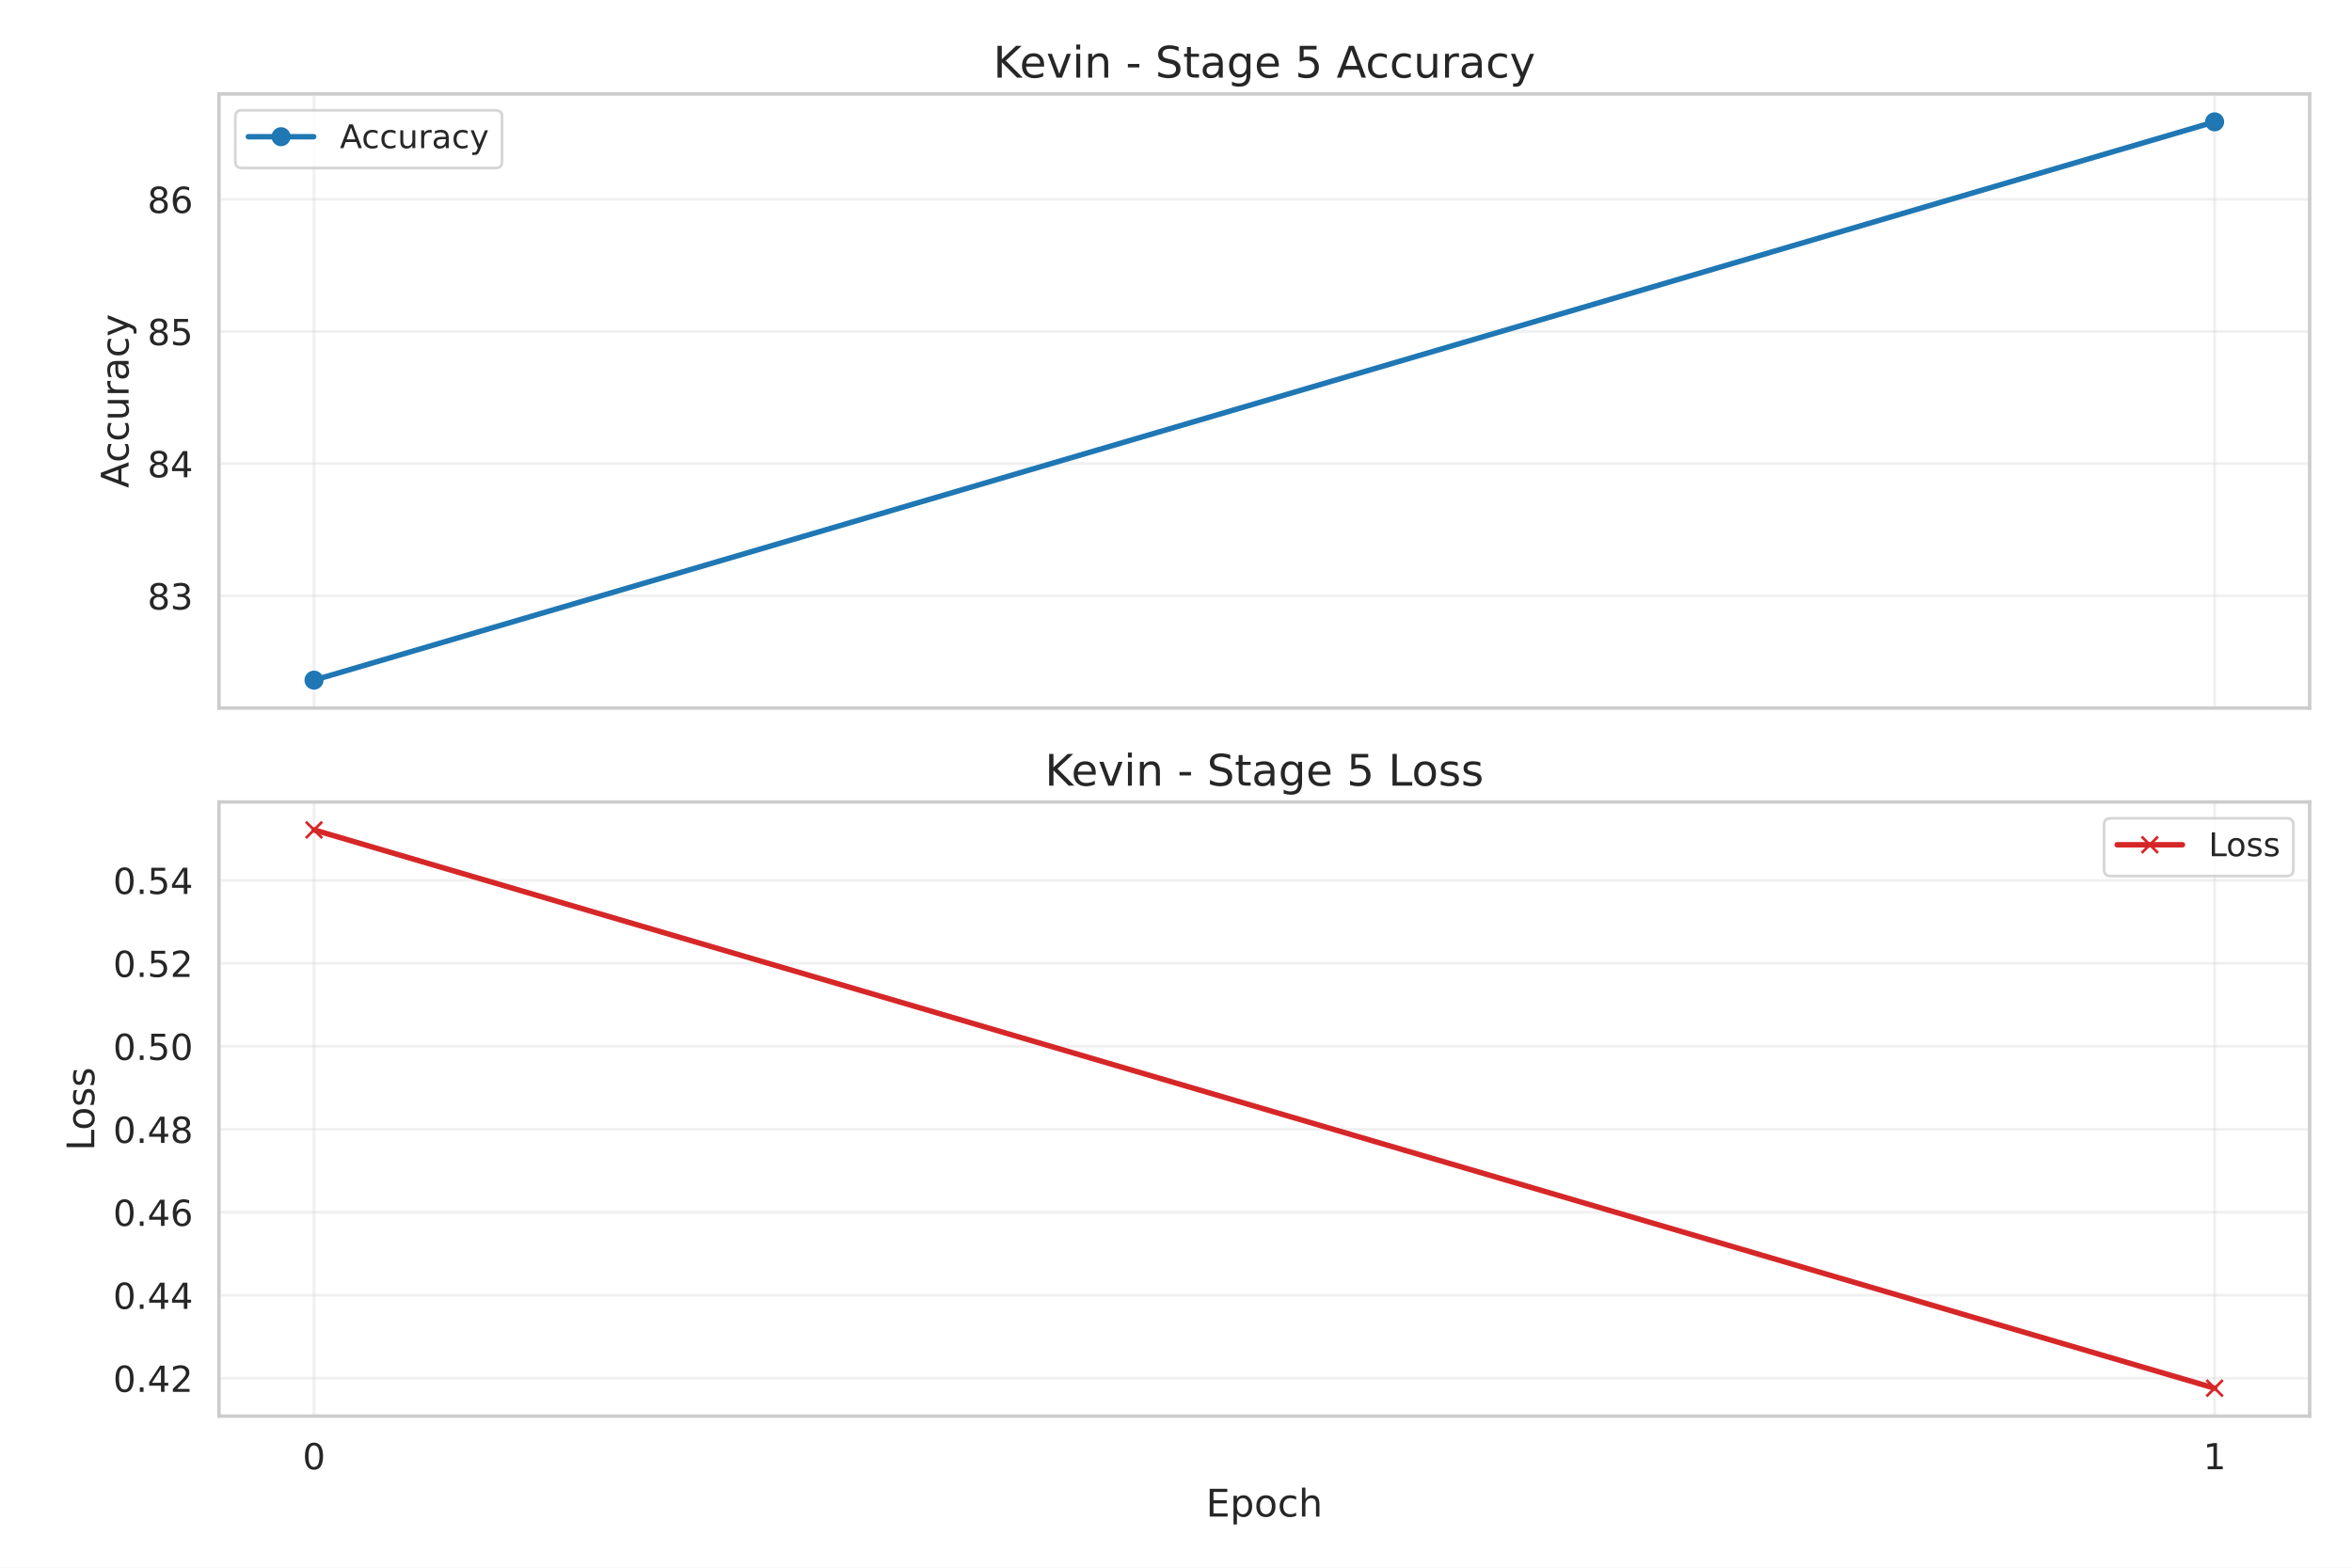
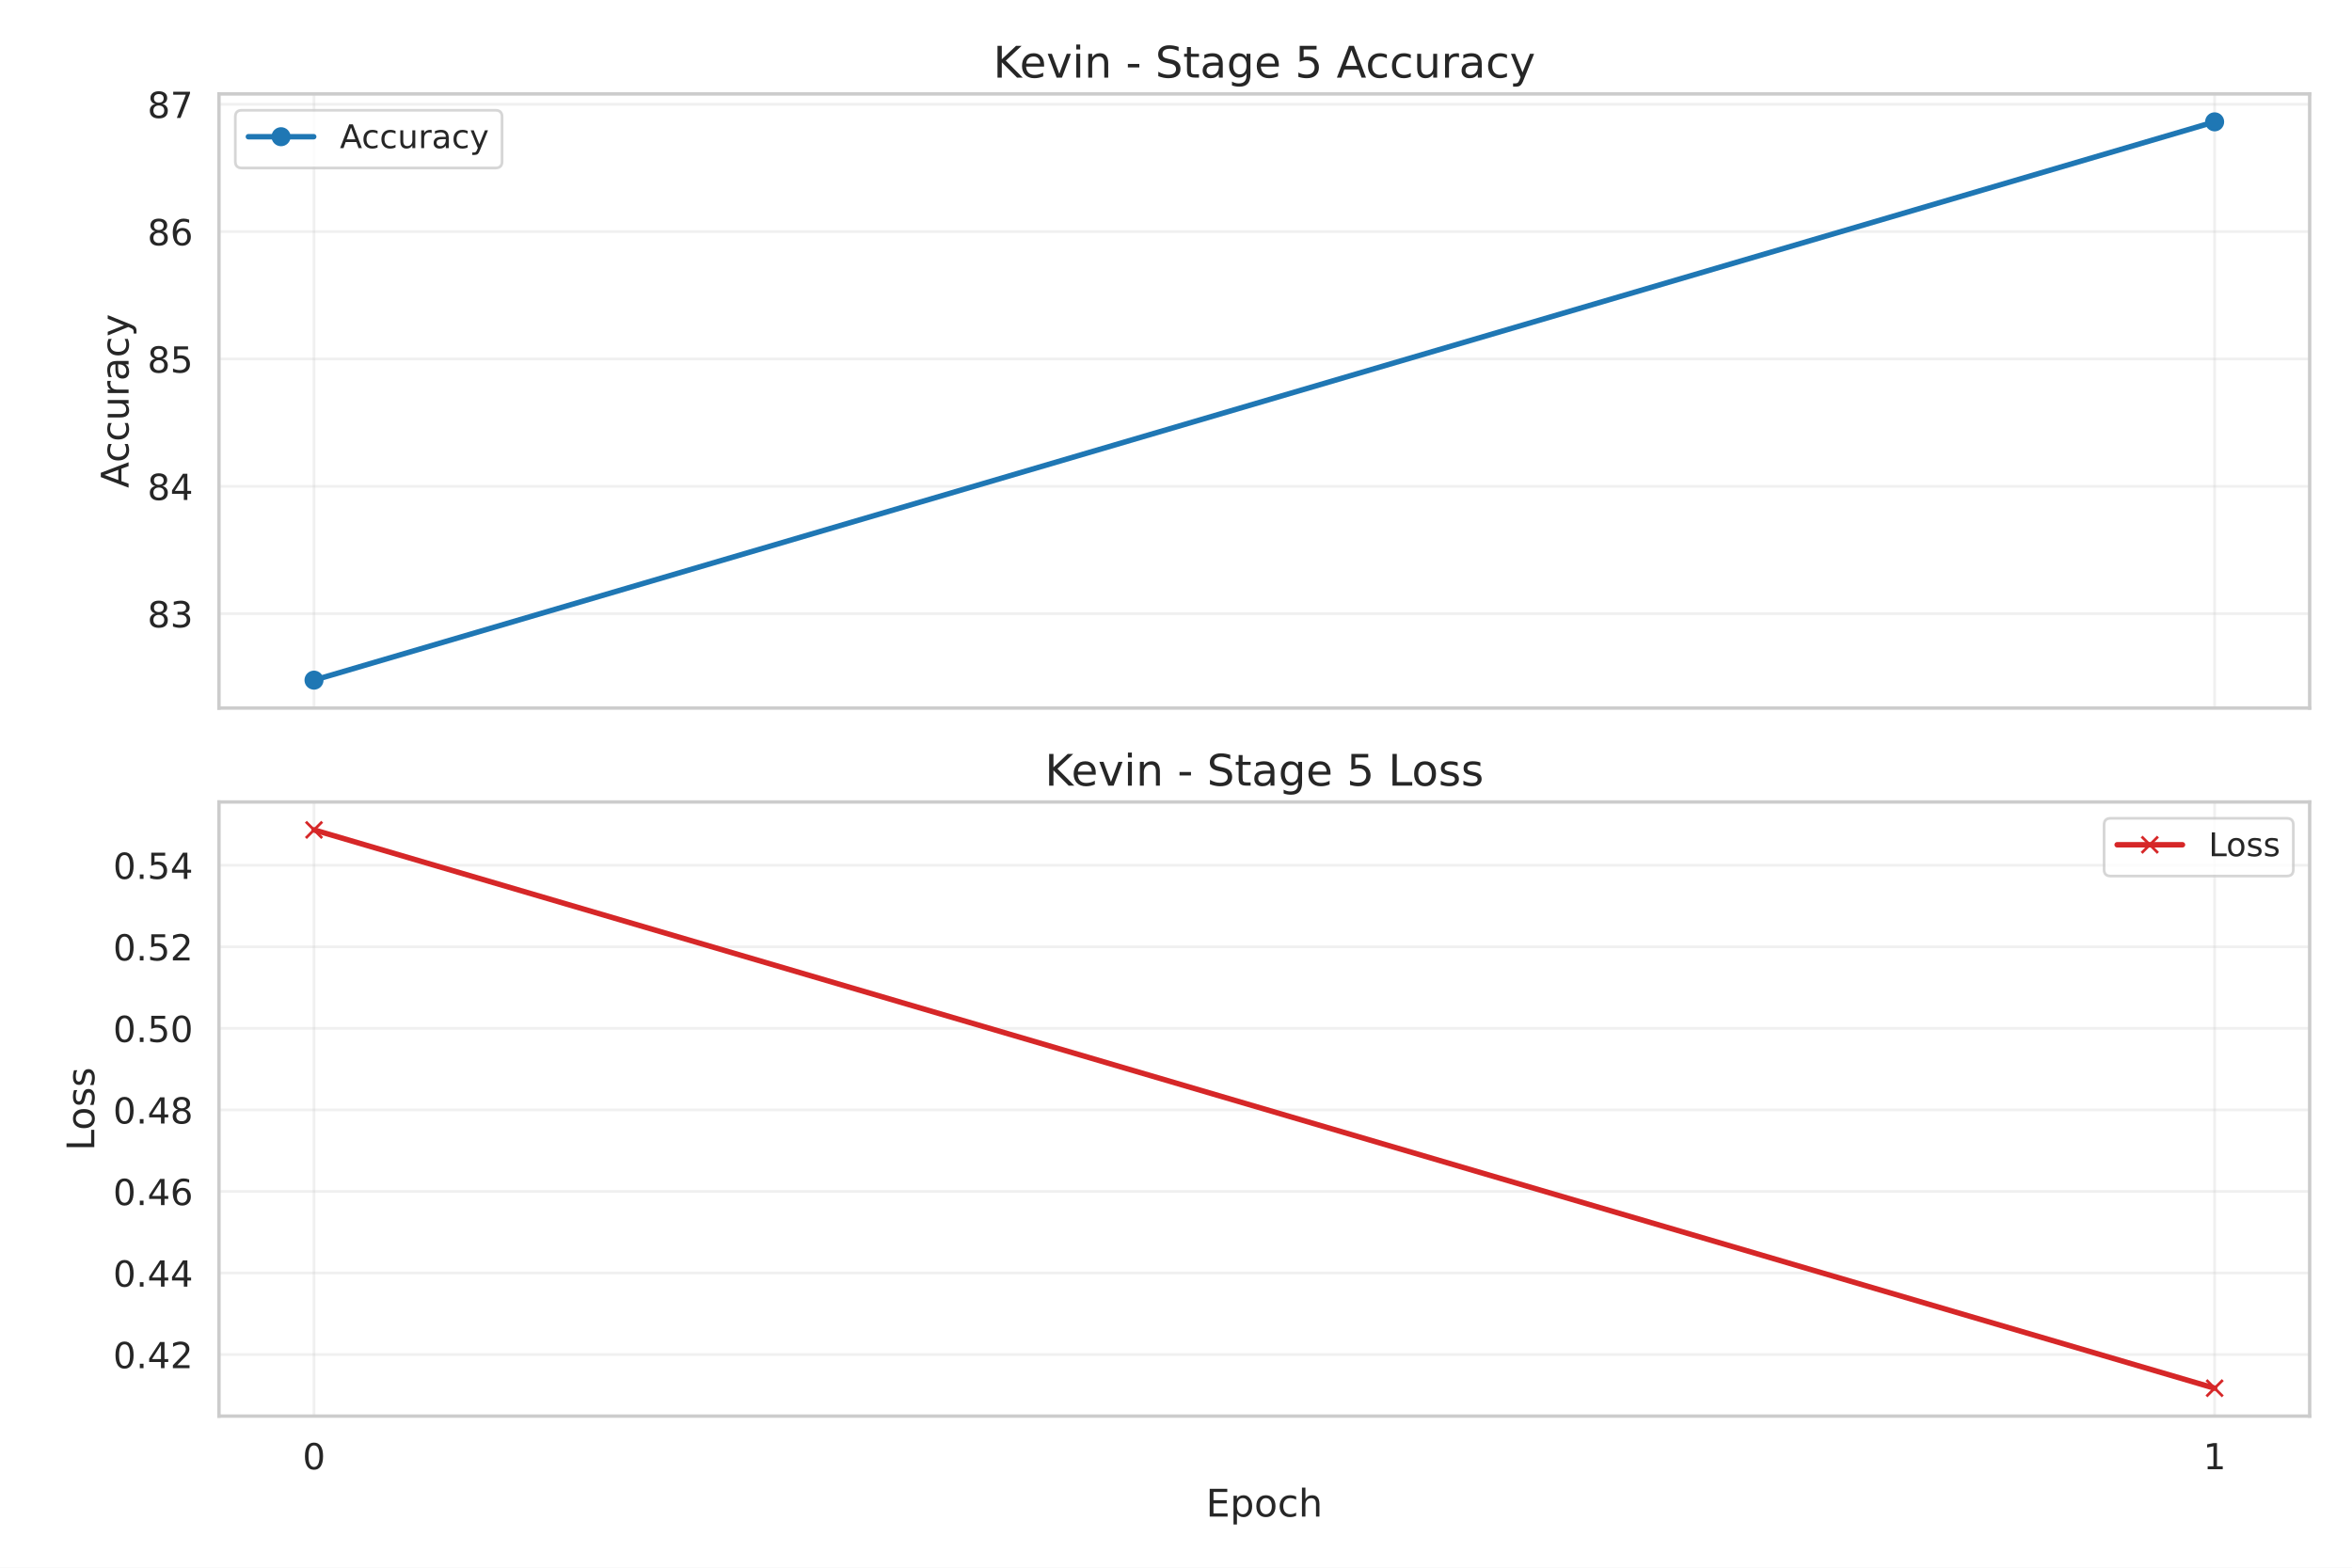
<svg xmlns="http://www.w3.org/2000/svg" xmlns:xlink="http://www.w3.org/1999/xlink" width="864pt" height="576pt" viewBox="0 0 864 576" version="1.1">
  <defs>
    <style type="text/css">*{stroke-linejoin: round; stroke-linecap: butt}</style>
  </defs>
  <g id="figure_1">
    <g id="patch_1">
      <path d="M 0 576  L 864 576  L 864 0  L 0 0  z " style="fill: #ffffff" />
    </g>
    <g id="axes_1">
      <g id="patch_2">
        <path d="M 80.442 260.154  L 848.448 260.154  L 848.448 34.512  L 80.442 34.512  z " style="fill: #ffffff" />
      </g>
      <g id="matplotlib.axis_1">
        <g id="xtick_1">
          <g id="line2d_1">
-             <path d="M 115.351 260.154  L 115.351 34.512  " clip-path="url(#p4af6517ad7)" style="fill: none; stroke: #cccccc; stroke-opacity: 0.3; stroke-linecap: round" />
+             <path d="M 115.351 260.154  L 115.351 34.512  " clip-path="url(#p9d68e2d78e)" style="fill: none; stroke: #cccccc; stroke-opacity: 0.3; stroke-linecap: round" />
          </g>
        </g>
        <g id="xtick_2">
          <g id="line2d_2">
-             <path d="M 813.539 260.154  L 813.539 34.512  " clip-path="url(#p4af6517ad7)" style="fill: none; stroke: #cccccc; stroke-opacity: 0.3; stroke-linecap: round" />
+             <path d="M 813.539 260.154  L 813.539 34.512  " clip-path="url(#p9d68e2d78e)" style="fill: none; stroke: #cccccc; stroke-opacity: 0.3; stroke-linecap: round" />
          </g>
        </g>
      </g>
      <g id="matplotlib.axis_2">
        <g id="ytick_1">
          <g id="line2d_3">
-             <path d="M 80.442 218.915  L 848.448 218.915  " clip-path="url(#p4af6517ad7)" style="fill: none; stroke: #cccccc; stroke-opacity: 0.3; stroke-linecap: round" />
+             <path d="M 80.442 225.473  L 848.448 225.473  " clip-path="url(#p9d68e2d78e)" style="fill: none; stroke: #cccccc; stroke-opacity: 0.3; stroke-linecap: round" />
          </g>
          <g id="text_1">
-             <g style="fill: #262626" transform="translate(54.145 223.9295) scale(0.132 -0.132)">
+             <g style="fill: #262626" transform="translate(54.145 230.4879) scale(0.132 -0.132)">
              <defs>
                <path id="DejaVuSans-38" d="M 2034 2216  Q 1584 2216 1326 1975  Q 1069 1734 1069 1313  Q 1069 891 1326 650  Q 1584 409 2034 409  Q 2484 409 2743 651  Q 3003 894 3003 1313  Q 3003 1734 2745 1975  Q 2488 2216 2034 2216  z M 1403 2484  Q 997 2584 770 2862  Q 544 3141 544 3541  Q 544 4100 942 4425  Q 1341 4750 2034 4750  Q 2731 4750 3128 4425  Q 3525 4100 3525 3541  Q 3525 3141 3298 2862  Q 3072 2584 2669 2484  Q 3125 2378 3379 2068  Q 3634 1759 3634 1313  Q 3634 634 3220 271  Q 2806 -91 2034 -91  Q 1263 -91 848 271  Q 434 634 434 1313  Q 434 1759 690 2068  Q 947 2378 1403 2484  z M 1172 3481  Q 1172 3119 1398 2916  Q 1625 2713 2034 2713  Q 2441 2713 2670 2916  Q 2900 3119 2900 3481  Q 2900 3844 2670 4047  Q 2441 4250 2034 4250  Q 1625 4250 1398 4047  Q 1172 3844 1172 3481  z " transform="scale(0.015625)" />
                <path id="DejaVuSans-33" d="M 2597 2516  Q 3050 2419 3304 2112  Q 3559 1806 3559 1356  Q 3559 666 3084 287  Q 2609 -91 1734 -91  Q 1441 -91 1130 -33  Q 819 25 488 141  L 488 750  Q 750 597 1062 519  Q 1375 441 1716 441  Q 2309 441 2620 675  Q 2931 909 2931 1356  Q 2931 1769 2642 2001  Q 2353 2234 1838 2234  L 1294 2234  L 1294 2753  L 1863 2753  Q 2328 2753 2575 2939  Q 2822 3125 2822 3475  Q 2822 3834 2567 4026  Q 2313 4219 1838 4219  Q 1578 4219 1281 4162  Q 984 4106 628 3988  L 628 4550  Q 988 4650 1302 4700  Q 1616 4750 1894 4750  Q 2613 4750 3031 4423  Q 3450 4097 3450 3541  Q 3450 3153 3228 2886  Q 3006 2619 2597 2516  z " transform="scale(0.015625)" />
              </defs>
              <use xlink:href="#DejaVuSans-38" />
              <use xlink:href="#DejaVuSans-33" transform="translate(63.62305 0)" />
            </g>
          </g>
        </g>
        <g id="ytick_2">
          <g id="line2d_4">
-             <path d="M 80.442 170.352  L 848.448 170.352  " clip-path="url(#p4af6517ad7)" style="fill: none; stroke: #cccccc; stroke-opacity: 0.3; stroke-linecap: round" />
+             <path d="M 80.442 178.683  L 848.448 178.683  " clip-path="url(#p9d68e2d78e)" style="fill: none; stroke: #cccccc; stroke-opacity: 0.3; stroke-linecap: round" />
          </g>
          <g id="text_2">
-             <g style="fill: #262626" transform="translate(54.145 175.3667) scale(0.132 -0.132)">
+             <g style="fill: #262626" transform="translate(54.145 183.6975) scale(0.132 -0.132)">
              <defs>
                <path id="DejaVuSans-34" d="M 2419 4116  L 825 1625  L 2419 1625  L 2419 4116  z M 2253 4666  L 3047 4666  L 3047 1625  L 3713 1625  L 3713 1100  L 3047 1100  L 3047 0  L 2419 0  L 2419 1100  L 313 1100  L 313 1709  L 2253 4666  z " transform="scale(0.015625)" />
              </defs>
              <use xlink:href="#DejaVuSans-38" />
              <use xlink:href="#DejaVuSans-34" transform="translate(63.62305 0)" />
            </g>
          </g>
        </g>
        <g id="ytick_3">
          <g id="line2d_5">
-             <path d="M 80.442 121.789  L 848.448 121.789  " clip-path="url(#p4af6517ad7)" style="fill: none; stroke: #cccccc; stroke-opacity: 0.3; stroke-linecap: round" />
+             <path d="M 80.442 131.892  L 848.448 131.892  " clip-path="url(#p9d68e2d78e)" style="fill: none; stroke: #cccccc; stroke-opacity: 0.3; stroke-linecap: round" />
          </g>
          <g id="text_3">
-             <g style="fill: #262626" transform="translate(54.145 126.804) scale(0.132 -0.132)">
+             <g style="fill: #262626" transform="translate(54.145 136.9071) scale(0.132 -0.132)">
              <defs>
                <path id="DejaVuSans-35" d="M 691 4666  L 3169 4666  L 3169 4134  L 1269 4134  L 1269 2991  Q 1406 3038 1543 3061  Q 1681 3084 1819 3084  Q 2600 3084 3056 2656  Q 3513 2228 3513 1497  Q 3513 744 3044 326  Q 2575 -91 1722 -91  Q 1428 -91 1123 -41  Q 819 9 494 109  L 494 744  Q 775 591 1075 516  Q 1375 441 1709 441  Q 2250 441 2565 725  Q 2881 1009 2881 1497  Q 2881 1984 2565 2268  Q 2250 2553 1709 2553  Q 1456 2553 1204 2497  Q 953 2441 691 2322  L 691 4666  z " transform="scale(0.015625)" />
              </defs>
              <use xlink:href="#DejaVuSans-38" />
              <use xlink:href="#DejaVuSans-35" transform="translate(63.62305 0)" />
            </g>
          </g>
        </g>
        <g id="ytick_4">
          <g id="line2d_6">
-             <path d="M 80.442 73.226  L 848.448 73.226  " clip-path="url(#p4af6517ad7)" style="fill: none; stroke: #cccccc; stroke-opacity: 0.3; stroke-linecap: round" />
+             <path d="M 80.442 85.102  L 848.448 85.102  " clip-path="url(#p9d68e2d78e)" style="fill: none; stroke: #cccccc; stroke-opacity: 0.3; stroke-linecap: round" />
          </g>
          <g id="text_4">
-             <g style="fill: #262626" transform="translate(54.145 78.2412) scale(0.132 -0.132)">
+             <g style="fill: #262626" transform="translate(54.145 90.11674) scale(0.132 -0.132)">
              <defs>
                <path id="DejaVuSans-36" d="M 2113 2584  Q 1688 2584 1439 2293  Q 1191 2003 1191 1497  Q 1191 994 1439 701  Q 1688 409 2113 409  Q 2538 409 2786 701  Q 3034 994 3034 1497  Q 3034 2003 2786 2293  Q 2538 2584 2113 2584  z M 3366 4563  L 3366 3988  Q 3128 4100 2886 4159  Q 2644 4219 2406 4219  Q 1781 4219 1451 3797  Q 1122 3375 1075 2522  Q 1259 2794 1537 2939  Q 1816 3084 2150 3084  Q 2853 3084 3261 2657  Q 3669 2231 3669 1497  Q 3669 778 3244 343  Q 2819 -91 2113 -91  Q 1303 -91 875 529  Q 447 1150 447 2328  Q 447 3434 972 4092  Q 1497 4750 2381 4750  Q 2619 4750 2861 4703  Q 3103 4656 3366 4563  z " transform="scale(0.015625)" />
              </defs>
              <use xlink:href="#DejaVuSans-38" />
              <use xlink:href="#DejaVuSans-36" transform="translate(63.62305 0)" />
            </g>
          </g>
        </g>
-         <g id="text_5">
+         <g id="ytick_5">
+           <g id="line2d_7">
+             <path d="M 80.442 38.311  L 848.448 38.311  " clip-path="url(#p9d68e2d78e)" style="fill: none; stroke: #cccccc; stroke-opacity: 0.3; stroke-linecap: round" />
+           </g>
+           <g id="text_5">
+             <g style="fill: #262626" transform="translate(54.145 43.32635) scale(0.132 -0.132)">
+               <defs>
+                 <path id="DejaVuSans-37" d="M 525 4666  L 3525 4666  L 3525 4397  L 1831 0  L 1172 0  L 2766 4134  L 525 4134  L 525 4666  z " transform="scale(0.015625)" />
+               </defs>
+               <use xlink:href="#DejaVuSans-38" />
+               <use xlink:href="#DejaVuSans-37" transform="translate(63.62305 0)" />
+             </g>
+           </g>
+         </g>
+         <g id="text_6">
          <g style="fill: #262626" transform="translate(47.23344 179.2924) rotate(-90) scale(0.14 -0.14)">
            <defs>
              <path id="DejaVuSans-41" d="M 2188 4044  L 1331 1722  L 3047 1722  L 2188 4044  z M 1831 4666  L 2547 4666  L 4325 0  L 3669 0  L 3244 1197  L 1141 1197  L 716 0  L 50 0  L 1831 4666  z " transform="scale(0.015625)" />
              <path id="DejaVuSans-63" d="M 3122 3366  L 3122 2828  Q 2878 2963 2633 3030  Q 2388 3097 2138 3097  Q 1578 3097 1268 2742  Q 959 2388 959 1747  Q 959 1106 1268 751  Q 1578 397 2138 397  Q 2388 397 2633 464  Q 2878 531 3122 666  L 3122 134  Q 2881 22 2623 -34  Q 2366 -91 2075 -91  Q 1284 -91 818 406  Q 353 903 353 1747  Q 353 2603 823 3093  Q 1294 3584 2113 3584  Q 2378 3584 2631 3529  Q 2884 3475 3122 3366  z " transform="scale(0.015625)" />
              <path id="DejaVuSans-75" d="M 544 1381  L 544 3500  L 1119 3500  L 1119 1403  Q 1119 906 1312 657  Q 1506 409 1894 409  Q 2359 409 2629 706  Q 2900 1003 2900 1516  L 2900 3500  L 3475 3500  L 3475 0  L 2900 0  L 2900 538  Q 2691 219 2414 64  Q 2138 -91 1772 -91  Q 1169 -91 856 284  Q 544 659 544 1381  z M 1991 3584  L 1991 3584  z " transform="scale(0.015625)" />
              <path id="DejaVuSans-72" d="M 2631 2963  Q 2534 3019 2420 3045  Q 2306 3072 2169 3072  Q 1681 3072 1420 2755  Q 1159 2438 1159 1844  L 1159 0  L 581 0  L 581 3500  L 1159 3500  L 1159 2956  Q 1341 3275 1631 3429  Q 1922 3584 2338 3584  Q 2397 3584 2469 3576  Q 2541 3569 2628 3553  L 2631 2963  z " transform="scale(0.015625)" />
              <path id="DejaVuSans-61" d="M 2194 1759  Q 1497 1759 1228 1600  Q 959 1441 959 1056  Q 959 750 1161 570  Q 1363 391 1709 391  Q 2188 391 2477 730  Q 2766 1069 2766 1631  L 2766 1759  L 2194 1759  z M 3341 1997  L 3341 0  L 2766 0  L 2766 531  Q 2569 213 2275 61  Q 1981 -91 1556 -91  Q 1019 -91 701 211  Q 384 513 384 1019  Q 384 1609 779 1909  Q 1175 2209 1959 2209  L 2766 2209  L 2766 2266  Q 2766 2663 2505 2880  Q 2244 3097 1772 3097  Q 1472 3097 1187 3025  Q 903 2953 641 2809  L 641 3341  Q 956 3463 1253 3523  Q 1550 3584 1831 3584  Q 2591 3584 2966 3190  Q 3341 2797 3341 1997  z " transform="scale(0.015625)" />
              <path id="DejaVuSans-79" d="M 2059 -325  Q 1816 -950 1584 -1140  Q 1353 -1331 966 -1331  L 506 -1331  L 506 -850  L 844 -850  Q 1081 -850 1212 -737  Q 1344 -625 1503 -206  L 1606 56  L 191 3500  L 800 3500  L 1894 763  L 2988 3500  L 3597 3500  L 2059 -325  z " transform="scale(0.015625)" />
            </defs>
            <use xlink:href="#DejaVuSans-41" />
            <use xlink:href="#DejaVuSans-63" transform="translate(66.6582 0)" />
            <use xlink:href="#DejaVuSans-63" transform="translate(121.6387 0)" />
            <use xlink:href="#DejaVuSans-75" transform="translate(176.6191 0)" />
            <use xlink:href="#DejaVuSans-72" transform="translate(239.998 0)" />
            <use xlink:href="#DejaVuSans-61" transform="translate(281.1113 0)" />
            <use xlink:href="#DejaVuSans-63" transform="translate(342.3906 0)" />
            <use xlink:href="#DejaVuSans-79" transform="translate(397.3711 0)" />
          </g>
        </g>
      </g>
-       <g id="line2d_7">
-         <path d="M 115.351 249.898  L 813.539 44.768  " clip-path="url(#p4af6517ad7)" style="fill: none; stroke: #1f77b4; stroke-width: 2; stroke-linecap: round" />
+       <g id="line2d_8">
+         <path d="M 115.351 249.898  L 813.539 44.768  " clip-path="url(#p9d68e2d78e)" style="fill: none; stroke: #1f77b4; stroke-width: 2; stroke-linecap: round" />
        <defs>
-           <path id="m0b4d160f9d" d="M 0 3  C 0.796 3 1.559 2.684 2.121 2.121  C 2.684 1.559 3 0.796 3 0  C 3 -0.796 2.684 -1.559 2.121 -2.121  C 1.559 -2.684 0.796 -3 0 -3  C -0.796 -3 -1.559 -2.684 -2.121 -2.121  C -2.684 -1.559 -3 -0.796 -3 0  C -3 0.796 -2.684 1.559 -2.121 2.121  C -1.559 2.684 -0.796 3 0 3  z " style="stroke: #1f77b4" />
+           <path id="me2a7b4e0c7" d="M 0 3  C 0.796 3 1.559 2.684 2.121 2.121  C 2.684 1.559 3 0.796 3 0  C 3 -0.796 2.684 -1.559 2.121 -2.121  C 1.559 -2.684 0.796 -3 0 -3  C -0.796 -3 -1.559 -2.684 -2.121 -2.121  C -2.684 -1.559 -3 -0.796 -3 0  C -3 0.796 -2.684 1.559 -2.121 2.121  C -1.559 2.684 -0.796 3 0 3  z " style="stroke: #1f77b4" />
        </defs>
-         <g clip-path="url(#p4af6517ad7)">
-           <use xlink:href="#m0b4d160f9d" x="115.351" y="249.898" style="fill: #1f77b4; stroke: #1f77b4" />
-           <use xlink:href="#m0b4d160f9d" x="813.539" y="44.768" style="fill: #1f77b4; stroke: #1f77b4" />
+         <g clip-path="url(#p9d68e2d78e)">
+           <use xlink:href="#me2a7b4e0c7" x="115.351" y="249.898" style="fill: #1f77b4; stroke: #1f77b4" />
+           <use xlink:href="#me2a7b4e0c7" x="813.539" y="44.768" style="fill: #1f77b4; stroke: #1f77b4" />
        </g>
      </g>
      <g id="patch_3">
        <path d="M 80.442 260.154  L 80.442 34.512  " style="fill: none; stroke: #cccccc; stroke-width: 1.25; stroke-linejoin: miter; stroke-linecap: square" />
      </g>
      <g id="patch_4">
        <path d="M 848.448 260.154  L 848.448 34.512  " style="fill: none; stroke: #cccccc; stroke-width: 1.25; stroke-linejoin: miter; stroke-linecap: square" />
      </g>
      <g id="patch_5">
        <path d="M 80.442 260.154  L 848.448 260.154  " style="fill: none; stroke: #cccccc; stroke-width: 1.25; stroke-linejoin: miter; stroke-linecap: square" />
      </g>
      <g id="patch_6">
        <path d="M 80.442 34.512  L 848.448 34.512  " style="fill: none; stroke: #cccccc; stroke-width: 1.25; stroke-linejoin: miter; stroke-linecap: square" />
      </g>
-       <g id="text_6">
+       <g id="text_7">
        <g style="fill: #262626" transform="translate(364.8587 28.512) scale(0.16 -0.16)">
          <defs>
            <path id="DejaVuSans-4b" d="M 628 4666  L 1259 4666  L 1259 2694  L 3353 4666  L 4166 4666  L 1850 2491  L 4331 0  L 3500 0  L 1259 2247  L 1259 0  L 628 0  L 628 4666  z " transform="scale(0.015625)" />
            <path id="DejaVuSans-65" d="M 3597 1894  L 3597 1613  L 953 1613  Q 991 1019 1311 708  Q 1631 397 2203 397  Q 2534 397 2845 478  Q 3156 559 3463 722  L 3463 178  Q 3153 47 2828 -22  Q 2503 -91 2169 -91  Q 1331 -91 842 396  Q 353 884 353 1716  Q 353 2575 817 3079  Q 1281 3584 2069 3584  Q 2775 3584 3186 3129  Q 3597 2675 3597 1894  z M 3022 2063  Q 3016 2534 2758 2815  Q 2500 3097 2075 3097  Q 1594 3097 1305 2825  Q 1016 2553 972 2059  L 3022 2063  z " transform="scale(0.015625)" />
            <path id="DejaVuSans-76" d="M 191 3500  L 800 3500  L 1894 563  L 2988 3500  L 3597 3500  L 2284 0  L 1503 0  L 191 3500  z " transform="scale(0.015625)" />
            <path id="DejaVuSans-69" d="M 603 3500  L 1178 3500  L 1178 0  L 603 0  L 603 3500  z M 603 4863  L 1178 4863  L 1178 4134  L 603 4134  L 603 4863  z " transform="scale(0.015625)" />
            <path id="DejaVuSans-6e" d="M 3513 2113  L 3513 0  L 2938 0  L 2938 2094  Q 2938 2591 2744 2837  Q 2550 3084 2163 3084  Q 1697 3084 1428 2787  Q 1159 2491 1159 1978  L 1159 0  L 581 0  L 581 3500  L 1159 3500  L 1159 2956  Q 1366 3272 1645 3428  Q 1925 3584 2291 3584  Q 2894 3584 3203 3211  Q 3513 2838 3513 2113  z " transform="scale(0.015625)" />
            <path id="DejaVuSans-20" transform="scale(0.015625)" />
            <path id="DejaVuSans-2d" d="M 313 2009  L 1997 2009  L 1997 1497  L 313 1497  L 313 2009  z " transform="scale(0.015625)" />
            <path id="DejaVuSans-53" d="M 3425 4513  L 3425 3897  Q 3066 4069 2747 4153  Q 2428 4238 2131 4238  Q 1616 4238 1336 4038  Q 1056 3838 1056 3469  Q 1056 3159 1242 3001  Q 1428 2844 1947 2747  L 2328 2669  Q 3034 2534 3370 2195  Q 3706 1856 3706 1288  Q 3706 609 3251 259  Q 2797 -91 1919 -91  Q 1588 -91 1214 -16  Q 841 59 441 206  L 441 856  Q 825 641 1194 531  Q 1563 422 1919 422  Q 2459 422 2753 634  Q 3047 847 3047 1241  Q 3047 1584 2836 1778  Q 2625 1972 2144 2069  L 1759 2144  Q 1053 2284 737 2584  Q 422 2884 422 3419  Q 422 4038 858 4394  Q 1294 4750 2059 4750  Q 2388 4750 2728 4690  Q 3069 4631 3425 4513  z " transform="scale(0.015625)" />
            <path id="DejaVuSans-74" d="M 1172 4494  L 1172 3500  L 2356 3500  L 2356 3053  L 1172 3053  L 1172 1153  Q 1172 725 1289 603  Q 1406 481 1766 481  L 2356 481  L 2356 0  L 1766 0  Q 1100 0 847 248  Q 594 497 594 1153  L 594 3053  L 172 3053  L 172 3500  L 594 3500  L 594 4494  L 1172 4494  z " transform="scale(0.015625)" />
            <path id="DejaVuSans-67" d="M 2906 1791  Q 2906 2416 2648 2759  Q 2391 3103 1925 3103  Q 1463 3103 1205 2759  Q 947 2416 947 1791  Q 947 1169 1205 825  Q 1463 481 1925 481  Q 2391 481 2648 825  Q 2906 1169 2906 1791  z M 3481 434  Q 3481 -459 3084 -895  Q 2688 -1331 1869 -1331  Q 1566 -1331 1297 -1286  Q 1028 -1241 775 -1147  L 775 -588  Q 1028 -725 1275 -790  Q 1522 -856 1778 -856  Q 2344 -856 2625 -561  Q 2906 -266 2906 331  L 2906 616  Q 2728 306 2450 153  Q 2172 0 1784 0  Q 1141 0 747 490  Q 353 981 353 1791  Q 353 2603 747 3093  Q 1141 3584 1784 3584  Q 2172 3584 2450 3431  Q 2728 3278 2906 2969  L 2906 3500  L 3481 3500  L 3481 434  z " transform="scale(0.015625)" />
          </defs>
          <use xlink:href="#DejaVuSans-4b" />
          <use xlink:href="#DejaVuSans-65" transform="translate(60.57617 0)" />
          <use xlink:href="#DejaVuSans-76" transform="translate(122.0996 0)" />
          <use xlink:href="#DejaVuSans-69" transform="translate(181.2793 0)" />
          <use xlink:href="#DejaVuSans-6e" transform="translate(209.0625 0)" />
          <use xlink:href="#DejaVuSans-20" transform="translate(272.4414 0)" />
          <use xlink:href="#DejaVuSans-2d" transform="translate(304.2285 0)" />
          <use xlink:href="#DejaVuSans-20" transform="translate(340.3125 0)" />
          <use xlink:href="#DejaVuSans-53" transform="translate(372.0996 0)" />
          <use xlink:href="#DejaVuSans-74" transform="translate(435.5762 0)" />
          <use xlink:href="#DejaVuSans-61" transform="translate(474.7852 0)" />
          <use xlink:href="#DejaVuSans-67" transform="translate(536.0645 0)" />
          <use xlink:href="#DejaVuSans-65" transform="translate(599.541 0)" />
          <use xlink:href="#DejaVuSans-20" transform="translate(661.0645 0)" />
          <use xlink:href="#DejaVuSans-35" transform="translate(692.8516 0)" />
          <use xlink:href="#DejaVuSans-20" transform="translate(756.4746 0)" />
          <use xlink:href="#DejaVuSans-41" transform="translate(788.2617 0)" />
          <use xlink:href="#DejaVuSans-63" transform="translate(854.9199 0)" />
          <use xlink:href="#DejaVuSans-63" transform="translate(909.9004 0)" />
          <use xlink:href="#DejaVuSans-75" transform="translate(964.8809 0)" />
          <use xlink:href="#DejaVuSans-72" transform="translate(1028.26 0)" />
          <use xlink:href="#DejaVuSans-61" transform="translate(1069.373 0)" />
          <use xlink:href="#DejaVuSans-63" transform="translate(1130.652 0)" />
          <use xlink:href="#DejaVuSans-79" transform="translate(1185.633 0)" />
        </g>
      </g>
      <g id="legend_1">
        <g id="patch_7">
          <path d="M 88.842 61.726  L 182.03 61.726  Q 184.429 61.726 184.429 59.326  L 184.429 42.912  Q 184.429 40.512 182.03 40.512  L 88.842 40.512  Q 86.442 40.512 86.442 42.912  L 86.442 59.326  Q 86.442 61.726 88.842 61.726  z " style="fill: #ffffff; opacity: 0.8; stroke: #cccccc; stroke-linejoin: miter" />
        </g>
-         <g id="line2d_8">
+         <g id="line2d_9">
          <path d="M 91.242 50.23  L 103.242 50.23  L 115.242 50.23  " style="fill: none; stroke: #1f77b4; stroke-width: 2; stroke-linecap: round" />
          <g>
-             <use xlink:href="#m0b4d160f9d" x="103.242" y="50.23" style="fill: #1f77b4; stroke: #1f77b4" />
-           </g>
-         </g>
-         <g id="text_7">
+             <use xlink:href="#me2a7b4e0c7" x="103.242" y="50.23" style="fill: #1f77b4; stroke: #1f77b4" />
+           </g>
+         </g>
+         <g id="text_8">
          <g style="fill: #262626" transform="translate(124.842 54.43012) scale(0.12 -0.12)">
            <use xlink:href="#DejaVuSans-41" />
            <use xlink:href="#DejaVuSans-63" transform="translate(66.6582 0)" />
            <use xlink:href="#DejaVuSans-63" transform="translate(121.6387 0)" />
            <use xlink:href="#DejaVuSans-75" transform="translate(176.6191 0)" />
            <use xlink:href="#DejaVuSans-72" transform="translate(239.998 0)" />
            <use xlink:href="#DejaVuSans-61" transform="translate(281.1113 0)" />
            <use xlink:href="#DejaVuSans-63" transform="translate(342.3906 0)" />
            <use xlink:href="#DejaVuSans-79" transform="translate(397.3711 0)" />
          </g>
        </g>
      </g>
    </g>
    <g id="axes_2">
      <g id="patch_8">
        <path d="M 80.442 520.308  L 848.448 520.308  L 848.448 294.666  L 80.442 294.666  z " style="fill: #ffffff" />
      </g>
      <g id="matplotlib.axis_3">
        <g id="xtick_3">
-           <g id="line2d_9">
-             <path d="M 115.351 520.308  L 115.351 294.666  " clip-path="url(#p42b62962b5)" style="fill: none; stroke: #cccccc; stroke-opacity: 0.3; stroke-linecap: round" />
-           </g>
-           <g id="text_8">
+           <g id="line2d_10">
+             <path d="M 115.351 520.308  L 115.351 294.666  " clip-path="url(#pe39ae0cf53)" style="fill: none; stroke: #cccccc; stroke-opacity: 0.3; stroke-linecap: round" />
+           </g>
+           <g id="text_9">
            <g style="fill: #262626" transform="translate(111.1521 539.8379) scale(0.132 -0.132)">
              <defs>
                <path id="DejaVuSans-30" d="M 2034 4250  Q 1547 4250 1301 3770  Q 1056 3291 1056 2328  Q 1056 1369 1301 889  Q 1547 409 2034 409  Q 2525 409 2770 889  Q 3016 1369 3016 2328  Q 3016 3291 2770 3770  Q 2525 4250 2034 4250  z M 2034 4750  Q 2819 4750 3233 4129  Q 3647 3509 3647 2328  Q 3647 1150 3233 529  Q 2819 -91 2034 -91  Q 1250 -91 836 529  Q 422 1150 422 2328  Q 422 3509 836 4129  Q 1250 4750 2034 4750  z " transform="scale(0.015625)" />
              </defs>
              <use xlink:href="#DejaVuSans-30" />
            </g>
          </g>
        </g>
        <g id="xtick_4">
-           <g id="line2d_10">
-             <path d="M 813.539 520.308  L 813.539 294.666  " clip-path="url(#p42b62962b5)" style="fill: none; stroke: #cccccc; stroke-opacity: 0.3; stroke-linecap: round" />
-           </g>
-           <g id="text_9">
+           <g id="line2d_11">
+             <path d="M 813.539 520.308  L 813.539 294.666  " clip-path="url(#pe39ae0cf53)" style="fill: none; stroke: #cccccc; stroke-opacity: 0.3; stroke-linecap: round" />
+           </g>
+           <g id="text_10">
            <g style="fill: #262626" transform="translate(809.3394 539.8379) scale(0.132 -0.132)">
              <defs>
                <path id="DejaVuSans-31" d="M 794 531  L 1825 531  L 1825 4091  L 703 3866  L 703 4441  L 1819 4666  L 2450 4666  L 2450 531  L 3481 531  L 3481 0  L 794 0  L 794 531  z " transform="scale(0.015625)" />
              </defs>
              <use xlink:href="#DejaVuSans-31" />
            </g>
          </g>
        </g>
-         <g id="text_10">
+         <g id="text_11">
          <g style="fill: #262626" transform="translate(443.0097 557.2209) scale(0.14 -0.14)">
            <defs>
              <path id="DejaVuSans-45" d="M 628 4666  L 3578 4666  L 3578 4134  L 1259 4134  L 1259 2753  L 3481 2753  L 3481 2222  L 1259 2222  L 1259 531  L 3634 531  L 3634 0  L 628 0  L 628 4666  z " transform="scale(0.015625)" />
              <path id="DejaVuSans-70" d="M 1159 525  L 1159 -1331  L 581 -1331  L 581 3500  L 1159 3500  L 1159 2969  Q 1341 3281 1617 3432  Q 1894 3584 2278 3584  Q 2916 3584 3314 3078  Q 3713 2572 3713 1747  Q 3713 922 3314 415  Q 2916 -91 2278 -91  Q 1894 -91 1617 61  Q 1341 213 1159 525  z M 3116 1747  Q 3116 2381 2855 2742  Q 2594 3103 2138 3103  Q 1681 3103 1420 2742  Q 1159 2381 1159 1747  Q 1159 1113 1420 752  Q 1681 391 2138 391  Q 2594 391 2855 752  Q 3116 1113 3116 1747  z " transform="scale(0.015625)" />
              <path id="DejaVuSans-6f" d="M 1959 3097  Q 1497 3097 1228 2736  Q 959 2375 959 1747  Q 959 1119 1226 758  Q 1494 397 1959 397  Q 2419 397 2687 759  Q 2956 1122 2956 1747  Q 2956 2369 2687 2733  Q 2419 3097 1959 3097  z M 1959 3584  Q 2709 3584 3137 3096  Q 3566 2609 3566 1747  Q 3566 888 3137 398  Q 2709 -91 1959 -91  Q 1206 -91 779 398  Q 353 888 353 1747  Q 353 2609 779 3096  Q 1206 3584 1959 3584  z " transform="scale(0.015625)" />
              <path id="DejaVuSans-68" d="M 3513 2113  L 3513 0  L 2938 0  L 2938 2094  Q 2938 2591 2744 2837  Q 2550 3084 2163 3084  Q 1697 3084 1428 2787  Q 1159 2491 1159 1978  L 1159 0  L 581 0  L 581 4863  L 1159 4863  L 1159 2956  Q 1366 3272 1645 3428  Q 1925 3584 2291 3584  Q 2894 3584 3203 3211  Q 3513 2838 3513 2113  z " transform="scale(0.015625)" />
            </defs>
            <use xlink:href="#DejaVuSans-45" />
            <use xlink:href="#DejaVuSans-70" transform="translate(63.18359 0)" />
            <use xlink:href="#DejaVuSans-6f" transform="translate(126.6602 0)" />
            <use xlink:href="#DejaVuSans-63" transform="translate(187.8418 0)" />
            <use xlink:href="#DejaVuSans-68" transform="translate(242.8223 0)" />
          </g>
        </g>
      </g>
      <g id="matplotlib.axis_4">
-         <g id="ytick_5">
-           <g id="line2d_11">
-             <path d="M 80.442 506.385  L 848.448 506.385  " clip-path="url(#p42b62962b5)" style="fill: none; stroke: #cccccc; stroke-opacity: 0.3; stroke-linecap: round" />
-           </g>
-           <g id="text_11">
-             <g style="fill: #262626" transform="translate(41.55138 511.3999) scale(0.132 -0.132)">
+         <g id="ytick_6">
+           <g id="line2d_12">
+             <path d="M 80.442 497.683  L 848.448 497.683  " clip-path="url(#pe39ae0cf53)" style="fill: none; stroke: #cccccc; stroke-opacity: 0.3; stroke-linecap: round" />
+           </g>
+           <g id="text_12">
+             <g style="fill: #262626" transform="translate(41.55138 502.6979) scale(0.132 -0.132)">
              <defs>
                <path id="DejaVuSans-2e" d="M 684 794  L 1344 794  L 1344 0  L 684 0  L 684 794  z " transform="scale(0.015625)" />
                <path id="DejaVuSans-32" d="M 1228 531  L 3431 531  L 3431 0  L 469 0  L 469 531  Q 828 903 1448 1529  Q 2069 2156 2228 2338  Q 2531 2678 2651 2914  Q 2772 3150 2772 3378  Q 2772 3750 2511 3984  Q 2250 4219 1831 4219  Q 1534 4219 1204 4116  Q 875 4013 500 3803  L 500 4441  Q 881 4594 1212 4672  Q 1544 4750 1819 4750  Q 2544 4750 2975 4387  Q 3406 4025 3406 3419  Q 3406 3131 3298 2873  Q 3191 2616 2906 2266  Q 2828 2175 2409 1742  Q 1991 1309 1228 531  z " transform="scale(0.015625)" />
              </defs>
              <use xlink:href="#DejaVuSans-30" />
              <use xlink:href="#DejaVuSans-2e" transform="translate(63.62305 0)" />
              <use xlink:href="#DejaVuSans-34" transform="translate(95.41016 0)" />
              <use xlink:href="#DejaVuSans-32" transform="translate(159.0332 0)" />
            </g>
          </g>
        </g>
-         <g id="ytick_6">
-           <g id="line2d_12">
-             <path d="M 80.442 475.895  L 848.448 475.895  " clip-path="url(#p42b62962b5)" style="fill: none; stroke: #cccccc; stroke-opacity: 0.3; stroke-linecap: round" />
-           </g>
-           <g id="text_12">
-             <g style="fill: #262626" transform="translate(41.55138 480.9098) scale(0.132 -0.132)">
+         <g id="ytick_7">
+           <g id="line2d_13">
+             <path d="M 80.442 467.721  L 848.448 467.721  " clip-path="url(#pe39ae0cf53)" style="fill: none; stroke: #cccccc; stroke-opacity: 0.3; stroke-linecap: round" />
+           </g>
+           <g id="text_13">
+             <g style="fill: #262626" transform="translate(41.55138 472.7358) scale(0.132 -0.132)">
              <use xlink:href="#DejaVuSans-30" />
              <use xlink:href="#DejaVuSans-2e" transform="translate(63.62305 0)" />
              <use xlink:href="#DejaVuSans-34" transform="translate(95.41016 0)" />
              <use xlink:href="#DejaVuSans-34" transform="translate(159.0332 0)" />
            </g>
          </g>
        </g>
-         <g id="ytick_7">
-           <g id="line2d_13">
-             <path d="M 80.442 445.405  L 848.448 445.405  " clip-path="url(#p42b62962b5)" style="fill: none; stroke: #cccccc; stroke-opacity: 0.3; stroke-linecap: round" />
-           </g>
-           <g id="text_13">
-             <g style="fill: #262626" transform="translate(41.55138 450.4197) scale(0.132 -0.132)">
+         <g id="ytick_8">
+           <g id="line2d_14">
+             <path d="M 80.442 437.759  L 848.448 437.759  " clip-path="url(#pe39ae0cf53)" style="fill: none; stroke: #cccccc; stroke-opacity: 0.3; stroke-linecap: round" />
+           </g>
+           <g id="text_14">
+             <g style="fill: #262626" transform="translate(41.55138 442.7736) scale(0.132 -0.132)">
              <use xlink:href="#DejaVuSans-30" />
              <use xlink:href="#DejaVuSans-2e" transform="translate(63.62305 0)" />
              <use xlink:href="#DejaVuSans-34" transform="translate(95.41016 0)" />
              <use xlink:href="#DejaVuSans-36" transform="translate(159.0332 0)" />
            </g>
          </g>
        </g>
-         <g id="ytick_8">
-           <g id="line2d_14">
-             <path d="M 80.442 414.915  L 848.448 414.915  " clip-path="url(#p42b62962b5)" style="fill: none; stroke: #cccccc; stroke-opacity: 0.3; stroke-linecap: round" />
-           </g>
-           <g id="text_14">
-             <g style="fill: #262626" transform="translate(41.55138 419.9295) scale(0.132 -0.132)">
+         <g id="ytick_9">
+           <g id="line2d_15">
+             <path d="M 80.442 407.797  L 848.448 407.797  " clip-path="url(#pe39ae0cf53)" style="fill: none; stroke: #cccccc; stroke-opacity: 0.3; stroke-linecap: round" />
+           </g>
+           <g id="text_15">
+             <g style="fill: #262626" transform="translate(41.55138 412.8115) scale(0.132 -0.132)">
              <use xlink:href="#DejaVuSans-30" />
              <use xlink:href="#DejaVuSans-2e" transform="translate(63.62305 0)" />
              <use xlink:href="#DejaVuSans-34" transform="translate(95.41016 0)" />
              <use xlink:href="#DejaVuSans-38" transform="translate(159.0332 0)" />
            </g>
          </g>
        </g>
-         <g id="ytick_9">
-           <g id="line2d_15">
-             <path d="M 80.442 384.424  L 848.448 384.424  " clip-path="url(#p42b62962b5)" style="fill: none; stroke: #cccccc; stroke-opacity: 0.3; stroke-linecap: round" />
-           </g>
-           <g id="text_15">
-             <g style="fill: #262626" transform="translate(41.55138 389.4394) scale(0.132 -0.132)">
+         <g id="ytick_10">
+           <g id="line2d_16">
+             <path d="M 80.442 377.834  L 848.448 377.834  " clip-path="url(#pe39ae0cf53)" style="fill: none; stroke: #cccccc; stroke-opacity: 0.3; stroke-linecap: round" />
+           </g>
+           <g id="text_16">
+             <g style="fill: #262626" transform="translate(41.55138 382.8493) scale(0.132 -0.132)">
              <use xlink:href="#DejaVuSans-30" />
              <use xlink:href="#DejaVuSans-2e" transform="translate(63.62305 0)" />
              <use xlink:href="#DejaVuSans-35" transform="translate(95.41016 0)" />
              <use xlink:href="#DejaVuSans-30" transform="translate(159.0332 0)" />
            </g>
          </g>
        </g>
-         <g id="ytick_10">
-           <g id="line2d_16">
-             <path d="M 80.442 353.934  L 848.448 353.934  " clip-path="url(#p42b62962b5)" style="fill: none; stroke: #cccccc; stroke-opacity: 0.3; stroke-linecap: round" />
-           </g>
-           <g id="text_16">
-             <g style="fill: #262626" transform="translate(41.55138 358.9493) scale(0.132 -0.132)">
+         <g id="ytick_11">
+           <g id="line2d_17">
+             <path d="M 80.442 347.872  L 848.448 347.872  " clip-path="url(#pe39ae0cf53)" style="fill: none; stroke: #cccccc; stroke-opacity: 0.3; stroke-linecap: round" />
+           </g>
+           <g id="text_17">
+             <g style="fill: #262626" transform="translate(41.55138 352.8872) scale(0.132 -0.132)">
              <use xlink:href="#DejaVuSans-30" />
              <use xlink:href="#DejaVuSans-2e" transform="translate(63.62305 0)" />
              <use xlink:href="#DejaVuSans-35" transform="translate(95.41016 0)" />
              <use xlink:href="#DejaVuSans-32" transform="translate(159.0332 0)" />
            </g>
          </g>
        </g>
-         <g id="ytick_11">
-           <g id="line2d_17">
-             <path d="M 80.442 323.444  L 848.448 323.444  " clip-path="url(#p42b62962b5)" style="fill: none; stroke: #cccccc; stroke-opacity: 0.3; stroke-linecap: round" />
-           </g>
-           <g id="text_17">
-             <g style="fill: #262626" transform="translate(41.55138 328.4592) scale(0.132 -0.132)">
+         <g id="ytick_12">
+           <g id="line2d_18">
+             <path d="M 80.442 317.91  L 848.448 317.91  " clip-path="url(#pe39ae0cf53)" style="fill: none; stroke: #cccccc; stroke-opacity: 0.3; stroke-linecap: round" />
+           </g>
+           <g id="text_18">
+             <g style="fill: #262626" transform="translate(41.55138 322.925) scale(0.132 -0.132)">
              <use xlink:href="#DejaVuSans-30" />
              <use xlink:href="#DejaVuSans-2e" transform="translate(63.62305 0)" />
              <use xlink:href="#DejaVuSans-35" transform="translate(95.41016 0)" />
              <use xlink:href="#DejaVuSans-34" transform="translate(159.0332 0)" />
            </g>
          </g>
        </g>
-         <g id="text_18">
+         <g id="text_19">
          <g style="fill: #262626" transform="translate(34.63981 422.8411) rotate(-90) scale(0.14 -0.14)">
            <defs>
              <path id="DejaVuSans-4c" d="M 628 4666  L 1259 4666  L 1259 531  L 3531 531  L 3531 0  L 628 0  L 628 4666  z " transform="scale(0.015625)" />
              <path id="DejaVuSans-73" d="M 2834 3397  L 2834 2853  Q 2591 2978 2328 3040  Q 2066 3103 1784 3103  Q 1356 3103 1142 2972  Q 928 2841 928 2578  Q 928 2378 1081 2264  Q 1234 2150 1697 2047  L 1894 2003  Q 2506 1872 2764 1633  Q 3022 1394 3022 966  Q 3022 478 2636 193  Q 2250 -91 1575 -91  Q 1294 -91 989 -36  Q 684 19 347 128  L 347 722  Q 666 556 975 473  Q 1284 391 1588 391  Q 1994 391 2212 530  Q 2431 669 2431 922  Q 2431 1156 2273 1281  Q 2116 1406 1581 1522  L 1381 1569  Q 847 1681 609 1914  Q 372 2147 372 2553  Q 372 3047 722 3315  Q 1072 3584 1716 3584  Q 2034 3584 2315 3537  Q 2597 3491 2834 3397  z " transform="scale(0.015625)" />
            </defs>
            <use xlink:href="#DejaVuSans-4c" />
            <use xlink:href="#DejaVuSans-6f" transform="translate(53.96289 0)" />
            <use xlink:href="#DejaVuSans-73" transform="translate(115.1445 0)" />
            <use xlink:href="#DejaVuSans-73" transform="translate(167.2441 0)" />
          </g>
        </g>
      </g>
-       <g id="line2d_18">
-         <path d="M 115.351 304.922  L 813.539 510.052  " clip-path="url(#p42b62962b5)" style="fill: none; stroke: #d62728; stroke-width: 2; stroke-linecap: round" />
+       <g id="line2d_19">
+         <path d="M 115.351 304.922  L 813.539 510.052  " clip-path="url(#pe39ae0cf53)" style="fill: none; stroke: #d62728; stroke-width: 2; stroke-linecap: round" />
        <defs>
-           <path id="m6e9ce575f0" d="M -3 3  L 3 -3  M -3 -3  L 3 3  " style="stroke: #d62728" />
+           <path id="m2df9e1b3eb" d="M -3 3  L 3 -3  M -3 -3  L 3 3  " style="stroke: #d62728" />
        </defs>
-         <g clip-path="url(#p42b62962b5)">
-           <use xlink:href="#m6e9ce575f0" x="115.351" y="304.922" style="fill: #d62728; stroke: #d62728" />
-           <use xlink:href="#m6e9ce575f0" x="813.539" y="510.052" style="fill: #d62728; stroke: #d62728" />
+         <g clip-path="url(#pe39ae0cf53)">
+           <use xlink:href="#m2df9e1b3eb" x="115.351" y="304.922" style="fill: #d62728; stroke: #d62728" />
+           <use xlink:href="#m2df9e1b3eb" x="813.539" y="510.052" style="fill: #d62728; stroke: #d62728" />
        </g>
      </g>
      <g id="patch_9">
        <path d="M 80.442 520.308  L 80.442 294.666  " style="fill: none; stroke: #cccccc; stroke-width: 1.25; stroke-linejoin: miter; stroke-linecap: square" />
      </g>
      <g id="patch_10">
        <path d="M 848.448 520.308  L 848.448 294.666  " style="fill: none; stroke: #cccccc; stroke-width: 1.25; stroke-linejoin: miter; stroke-linecap: square" />
      </g>
      <g id="patch_11">
        <path d="M 80.442 520.308  L 848.448 520.308  " style="fill: none; stroke: #cccccc; stroke-width: 1.25; stroke-linejoin: miter; stroke-linecap: square" />
      </g>
      <g id="patch_12">
        <path d="M 80.442 294.666  L 848.448 294.666  " style="fill: none; stroke: #cccccc; stroke-width: 1.25; stroke-linejoin: miter; stroke-linecap: square" />
      </g>
-       <g id="text_19">
+       <g id="text_20">
        <g style="fill: #262626" transform="translate(383.8363 288.666) scale(0.16 -0.16)">
          <use xlink:href="#DejaVuSans-4b" />
          <use xlink:href="#DejaVuSans-65" transform="translate(60.57617 0)" />
          <use xlink:href="#DejaVuSans-76" transform="translate(122.0996 0)" />
          <use xlink:href="#DejaVuSans-69" transform="translate(181.2793 0)" />
          <use xlink:href="#DejaVuSans-6e" transform="translate(209.0625 0)" />
          <use xlink:href="#DejaVuSans-20" transform="translate(272.4414 0)" />
          <use xlink:href="#DejaVuSans-2d" transform="translate(304.2285 0)" />
          <use xlink:href="#DejaVuSans-20" transform="translate(340.3125 0)" />
          <use xlink:href="#DejaVuSans-53" transform="translate(372.0996 0)" />
          <use xlink:href="#DejaVuSans-74" transform="translate(435.5762 0)" />
          <use xlink:href="#DejaVuSans-61" transform="translate(474.7852 0)" />
          <use xlink:href="#DejaVuSans-67" transform="translate(536.0645 0)" />
          <use xlink:href="#DejaVuSans-65" transform="translate(599.541 0)" />
          <use xlink:href="#DejaVuSans-20" transform="translate(661.0645 0)" />
          <use xlink:href="#DejaVuSans-35" transform="translate(692.8516 0)" />
          <use xlink:href="#DejaVuSans-20" transform="translate(756.4746 0)" />
          <use xlink:href="#DejaVuSans-4c" transform="translate(788.2617 0)" />
          <use xlink:href="#DejaVuSans-6f" transform="translate(842.2246 0)" />
          <use xlink:href="#DejaVuSans-73" transform="translate(903.4062 0)" />
          <use xlink:href="#DejaVuSans-73" transform="translate(955.5059 0)" />
        </g>
      </g>
      <g id="legend_2">
        <g id="patch_13">
          <path d="M 775.327 321.88  L 840.048 321.88  Q 842.448 321.88 842.448 319.48  L 842.448 303.066  Q 842.448 300.666 840.048 300.666  L 775.327 300.666  Q 772.927 300.666 772.927 303.066  L 772.927 319.48  Q 772.927 321.88 775.327 321.88  z " style="fill: #ffffff; opacity: 0.8; stroke: #cccccc; stroke-linejoin: miter" />
        </g>
-         <g id="line2d_19">
+         <g id="line2d_20">
          <path d="M 777.727 310.384  L 789.727 310.384  L 801.727 310.384  " style="fill: none; stroke: #d62728; stroke-width: 2; stroke-linecap: round" />
          <g>
-             <use xlink:href="#m6e9ce575f0" x="789.727" y="310.384" style="fill: #d62728; stroke: #d62728" />
-           </g>
-         </g>
-         <g id="text_20">
+             <use xlink:href="#m2df9e1b3eb" x="789.727" y="310.384" style="fill: #d62728; stroke: #d62728" />
+           </g>
+         </g>
+         <g id="text_21">
          <g style="fill: #262626" transform="translate(811.3267 314.5841) scale(0.12 -0.12)">
            <use xlink:href="#DejaVuSans-4c" />
            <use xlink:href="#DejaVuSans-6f" transform="translate(53.96289 0)" />
            <use xlink:href="#DejaVuSans-73" transform="translate(115.1445 0)" />
            <use xlink:href="#DejaVuSans-73" transform="translate(167.2441 0)" />
          </g>
        </g>
      </g>
    </g>
  </g>
  <defs>
-     <clipPath id="p4af6517ad7">
+     <clipPath id="p9d68e2d78e">
      <rect x="80.442" y="34.512" width="768.006" height="225.642" />
    </clipPath>
-     <clipPath id="p42b62962b5">
+     <clipPath id="pe39ae0cf53">
      <rect x="80.442" y="294.666" width="768.006" height="225.642" />
    </clipPath>
  </defs>
</svg>
